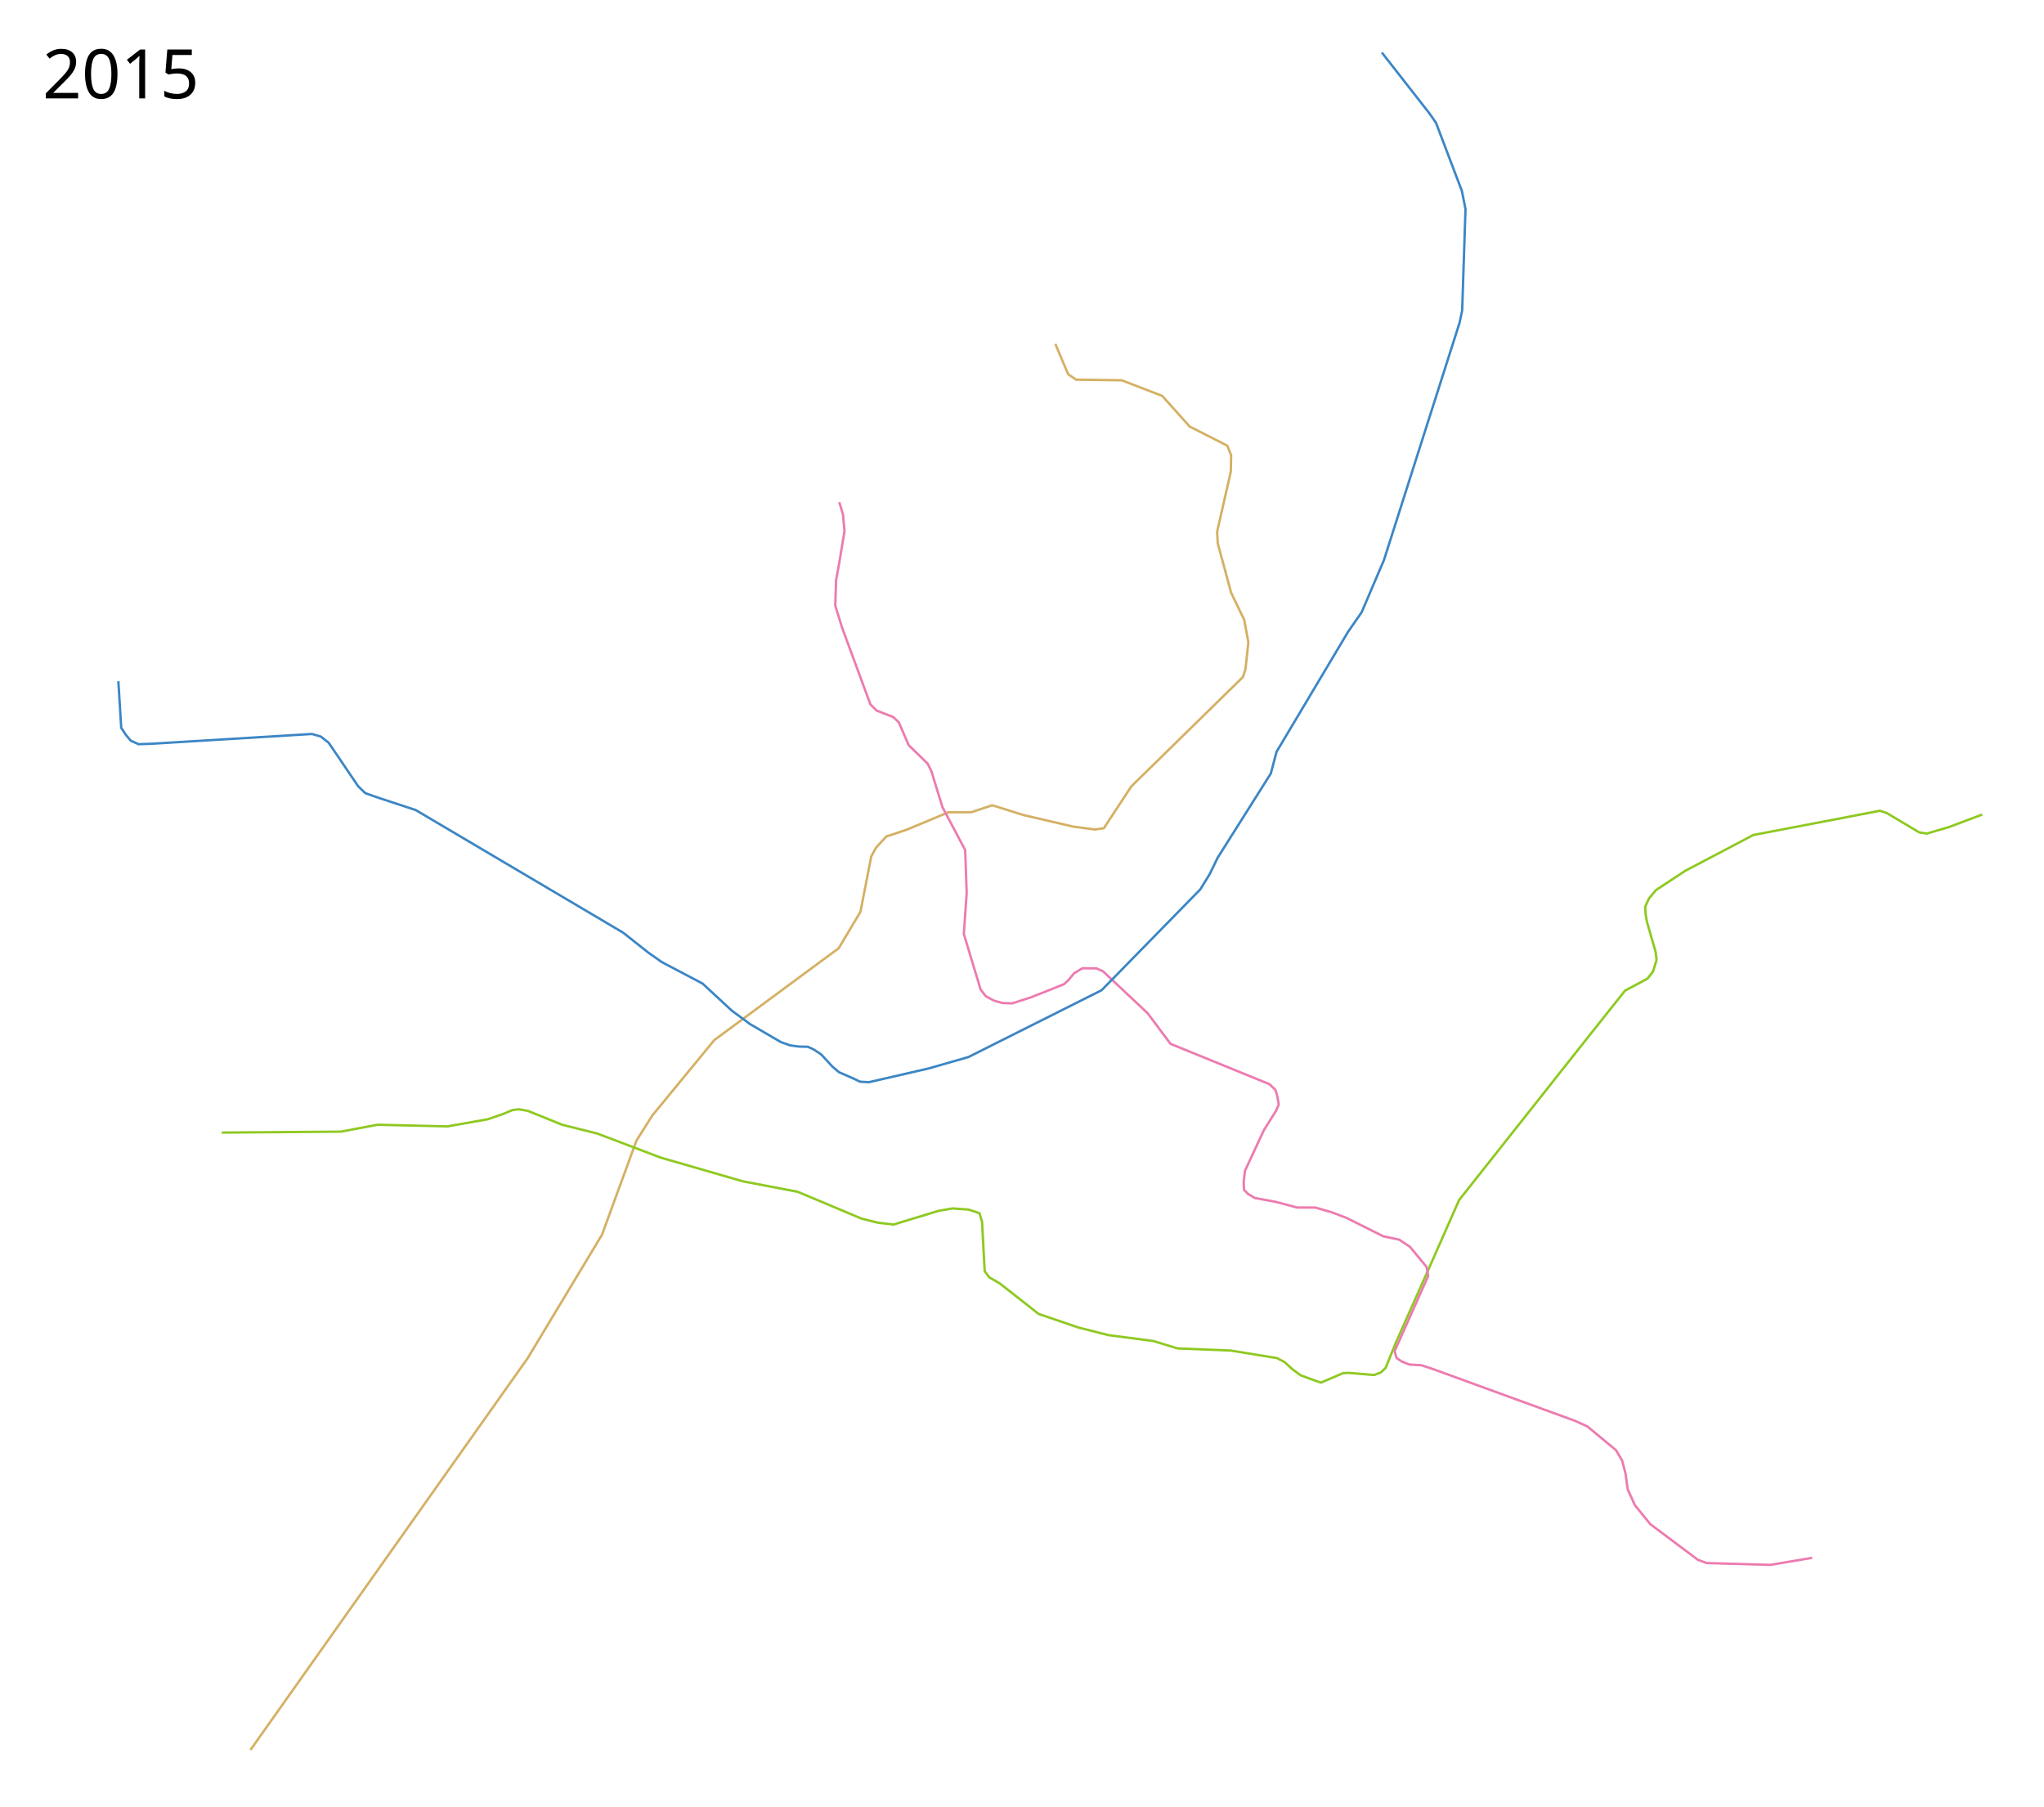
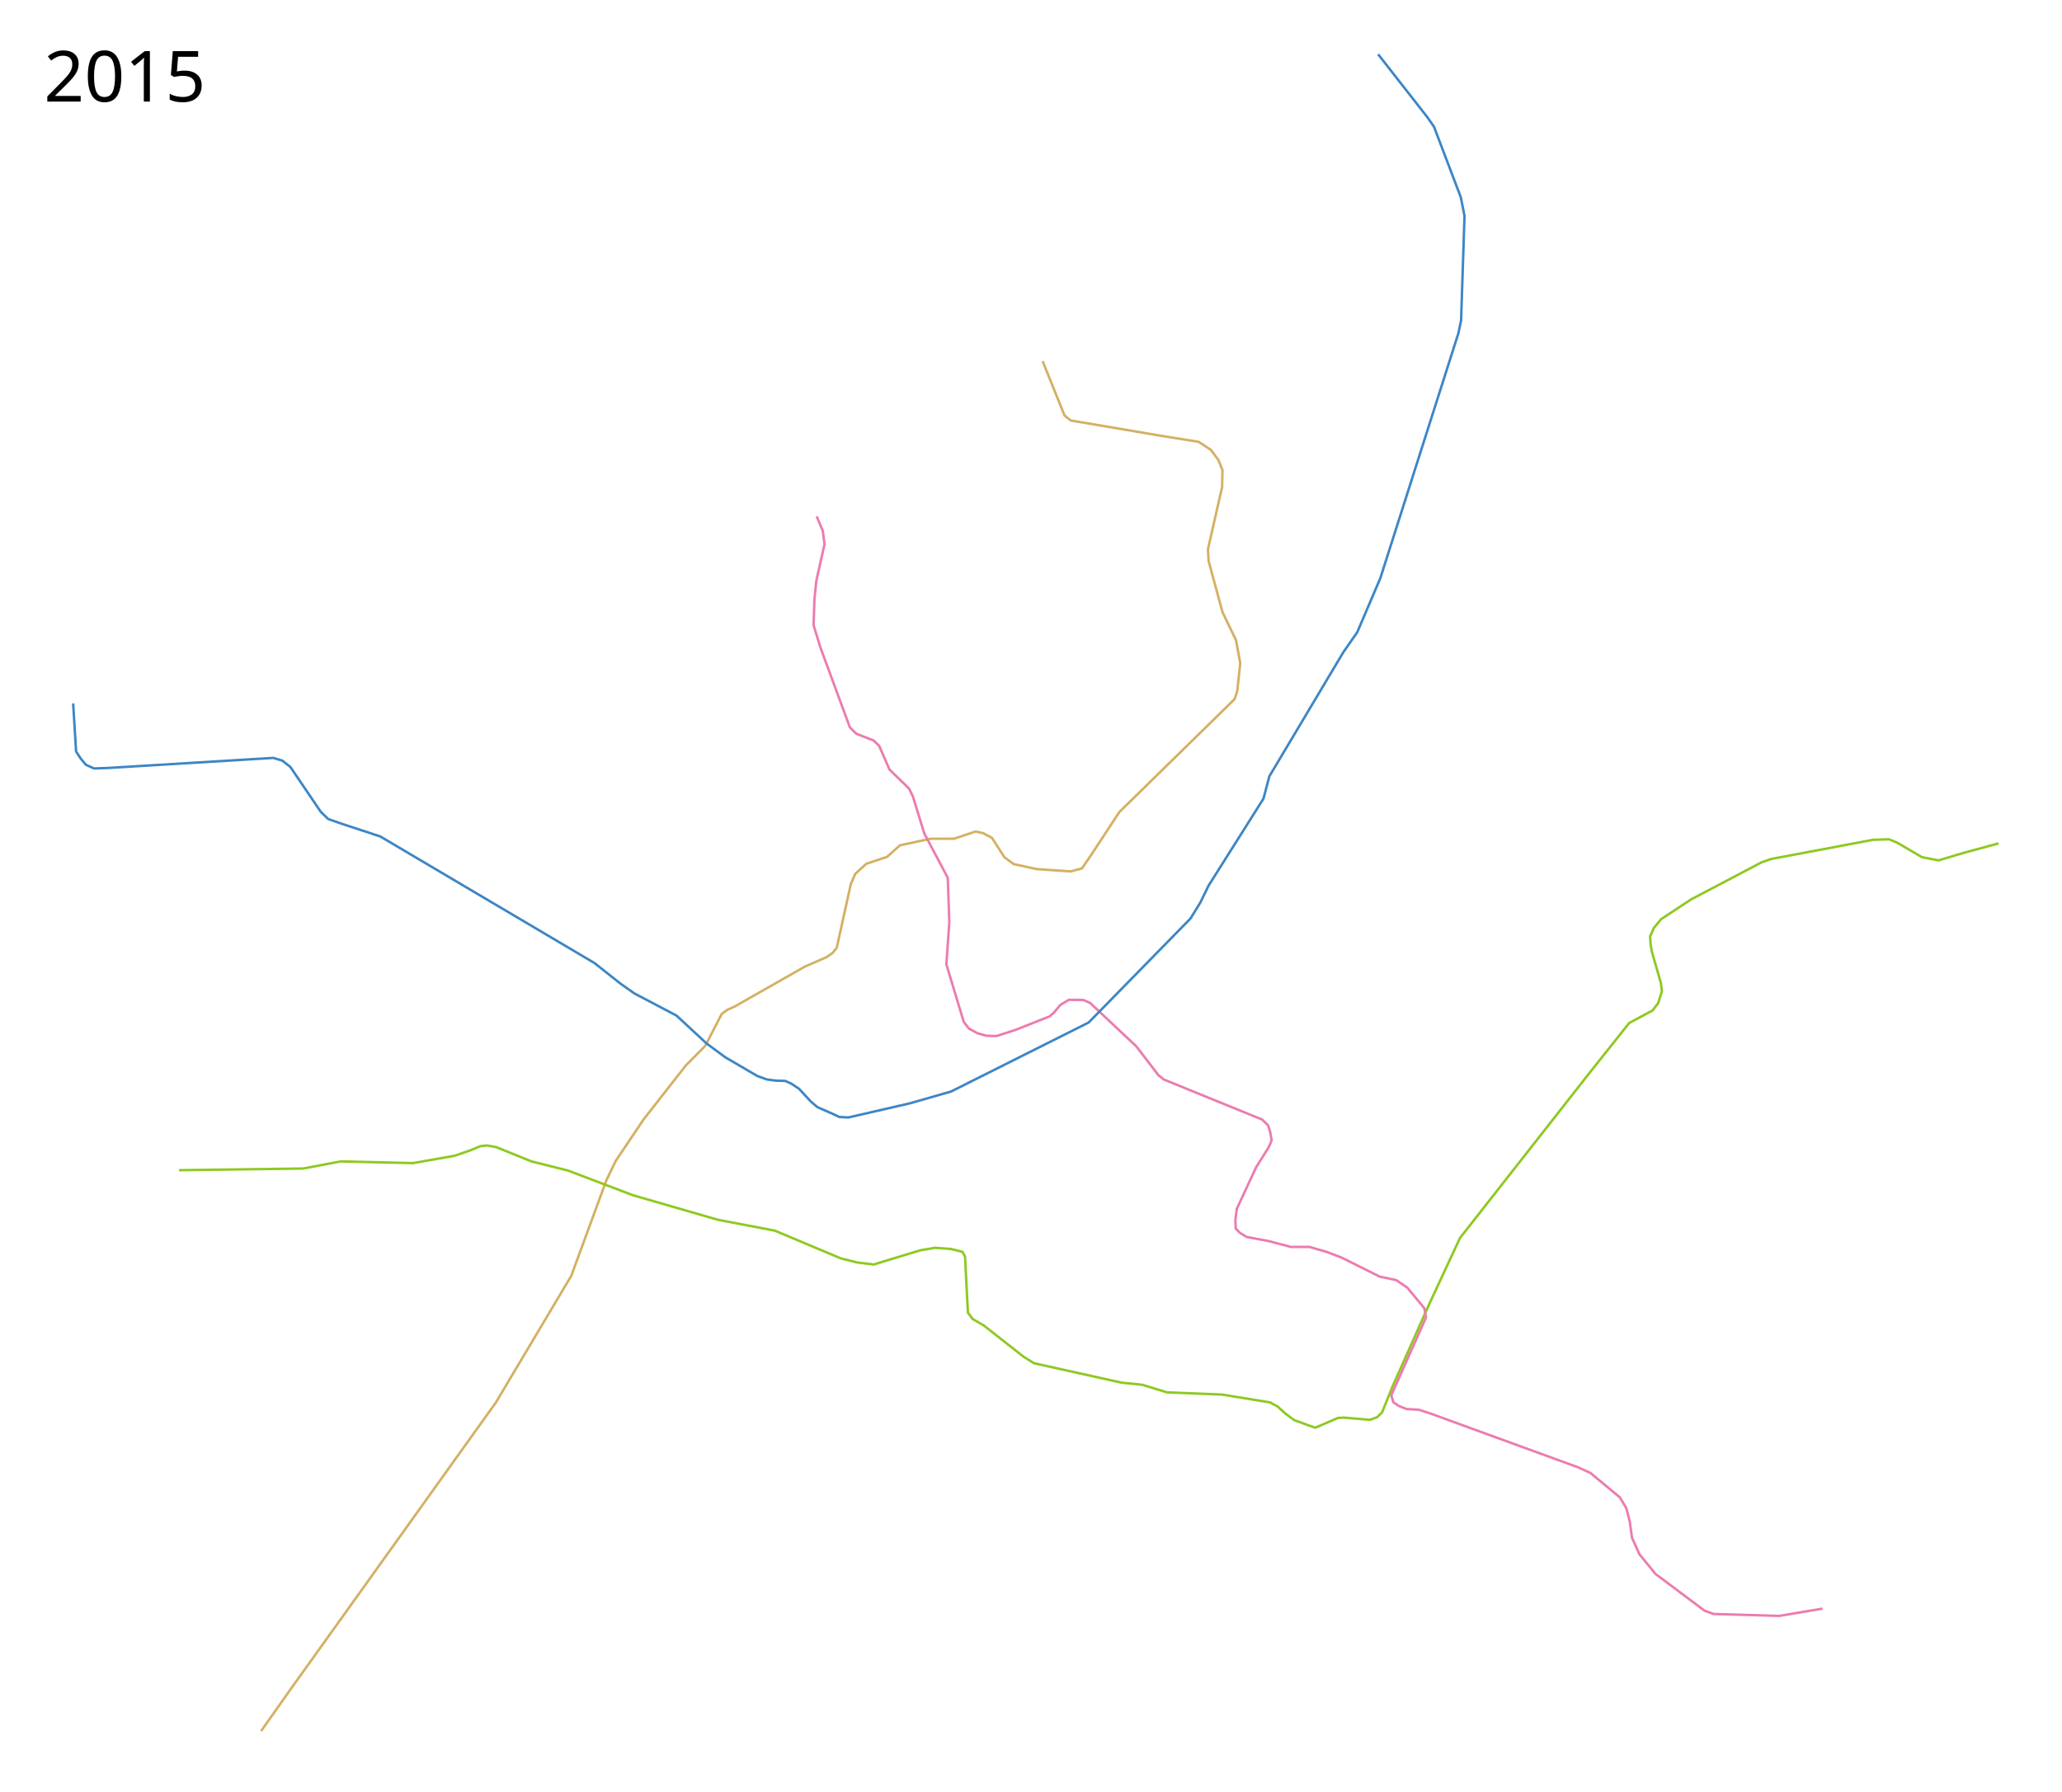
- <svg xmlns="http://www.w3.org/2000/svg" height="3800" width="4300">
-   <path d="M526.854 3681.204l583.232-824.175 156.378-259.736 72.485-197.99 33.557-53.02 130.204-158.392 261.75-193.292 45.638-76.512 22.819-116.78 10.067-18.121 21.477-23.49 42.282-14.095 88.593-36.913h47.651l44.296-14.765 66.444 20.805 104.029 24.162 45.638 6.04 18.793-2.684 57.719-87.921 234.903-230.206 5.37-16.778 6.04-56.377-8.725-46.98-27.518-57.049-28.188-104.028-1.342-24.162 28.86-126.847.67-34.23-8.053-20.134-79.196-40.269-57.72-64.43-85.236-32.887-95.975-1.342-16.778-11.41-26.846-63.76" fill="none" stroke="#d4b063" stroke-width="5" stroke-linejoin="round" />
-   <path d="M466.5 2382.5l251-2L794 2366l147 3.5 85-15 32-11 20.5-8.5 13.5-1.5 19 3.5 71.5 29 74 18.5 133 50.5 173 50 115.5 22 134.5 56.5 34 8.5 33.5 4 17.5-5.5 77.5-23.5 29.5-5 33 2.5 23 7.5 5.5 18.5 5.5 103.5 9.5 13 22.5 13 81.5 64 83.5 28.5 63 16 95 12.5 50.5 15.5 112 4.5 98 16 15.5 8.5 16 14.5 17.5 13 24.5 9 18.5 6.5 46.5-20 13-.5 52 4.5 14.5-5.5 10-9.5 21-52 75-168.5 58.5-132.5 267.5-338 81.5-102.5 47.5-25.5 11.5-15 7.5-24-2-17-18.5-64-2.5-15-1-16 8-17.5 14.5-17.5 61.5-40.5 143.5-75.5 266.5-51 14.5 5 68 40.5 16 2.5 46-13.5 70.5-26.5" fill="none" stroke="#8ec921" stroke-width="5" stroke-linejoin="round" />
-   <path d="M1765.646 1056.37l7.778 26.163 3.182 35.002-12.021 72.125-5.657 30.405-1.768 53.74 14.142 45.962 59.751 161.928 13.082 13.081 35.355 13.789 11.314 10.96 20.86 48.083 39.95 38.891 7.779 15.91 23.334 75.66 47.73 90.157 3.182 90.51-6.01 85.913 35.355 117.026 10.607 13.788 17.677 9.546 17.678 4.95 20.506.707 38.537-12.374 70.358-27.93 9.192-8.486 12.02-14.496 17.678-10.606 29.345.353 13.789 6.01 94.045 88.389 48.083 64.347 208.243 84.852 12.375 12.021 3.889 12.728 3.182 17.678-5.657 13.435-25.81 41.012-39.597 85.206-2.829 22.981.707 16.971 8.132 8.485 14.496 8.84 44.194 8.13 45.255 12.022h38.183l35.356 10.253 30.405 11.667 77.075 38.537 33.588 7.071 22.627 15.203 21.92 26.517 13.082 15.91 3.182 18.738-70.711 158.392 4.243 14.142 10.96 7.425 15.91 6.364 25.102 1.414 23.688 7.778 299.813 109.248 25.81 11.667 60.104 49.851 13.081 21.92 7.071 26.87 4.597 33.588 15.202 33.588 32.527 39.951 100.056 74.954 18.385 6.717 133.996 3.89 88.035-14.85" fill="none" stroke="#ec7baf" stroke-width="5" stroke-linejoin="round" />
-   <path d="M249 1433l6 98 9.5 14.5L275 1558l16.5 7.5 28.5-1 336.5-20.5 18.5 5.5 16.5 13 62 91.5 15 14.5 28.5 10 77.5 25.5 436.5 258 53 42 28.5 20 85.5 45 61.5 57 38 28 65 38 19.5 7 18.5 2.5 19 .5 12 5.5 16 10.5 24 26 13.5 11.5 32 14 12.5 6 18.5 1 126-29 83.5-24 280-140.5 207.5-212 20-32.5 16.5-34 112-177.5 12-45.5L2836 1329l28.5-41 47-110 159-499 5.5-26 7-213-7.5-38-54.5-143.5-13.5-19.5L2907 110.5" fill="none" stroke="#3c86c5" stroke-width="5" stroke-linejoin="round" />
+ <svg xmlns="http://www.w3.org/2000/svg" height="3650" width="4200">
+   <path d="M531.816 3526.431l56.454-80.033 421.816-589.369 153.532-257.957 71.17-193.79 19.46-40.491 56.685-84.332 85.962-109.865 39.616-39.987 33.542-65.05 10.736-7.95 15.335-6.988 143.232-81.43 44.078-19.209 12.691-8.751 8.28-10.689 28.512-129.233 9-20.968 22.544-20.643 42.282-14.095 26.426-23.582 62.166-13.331h47.652l44.296-14.765 15.21 3.371 17.924 9.574 25.518 39.54 18.76 13.872 47.18 10.305 69.037 4.606 22.838-6.066 18.437-26.88 57.719-87.92 234.903-230.206 5.37-16.778 6.04-56.377-8.725-46.98-27.518-57.049-28.188-104.028-1.342-24.162 28.86-126.847.67-34.23-8.054-20.134-15.507-21.056-24.986-16.397-76.341-12.25-184.213-31.23-12.51-9.986-44.635-110.725" fill="none" stroke="#d4b063" stroke-width="5" stroke-linejoin="round" />
+   <path d="M364.721 2383.923L617.5 2380.5 694 2366l147 3.5 85-15 32-11 20.5-8.5 13.5-1.5 19 3.5 71.5 29 74 18.5 133 50.5 173 50 115.5 22 134.5 56.5 34 8.5 33.5 4 17.5-5.5 77.5-23.5 29.5-5 33 2.5 23 5.721 5.144 9.96L1971.5 2674l9.5 13 22.5 13 81.5 64 21.235 13.2 177.923 39.483L2326.5 2821l50.5 15.5 112 4.5 98 16 15.5 8.5 16 14.5 17.5 13 24.5 9 18.5 6.5 46.5-20 13-.5 52 4.5 14.5-5.5 10-9.5 21-52 75-168.5 62.77-134.99L3237 2186.5l81.5-102.5 47.5-25.5 11.5-15 7.5-24-2-17-18.5-64-2.5-15-1-16 8-17.5 14.5-17.5 61.5-40.5 143.5-75.5 19.303-6.62 207.347-39.043 32.646-1.049 17.476 7.41 49.35 28.971 33.897 6.62 50.981-15.28 71.212-19.384" fill="none" stroke="#8ec921" stroke-width="5" stroke-linejoin="round" />
+   <path d="M1663.51 1052.1l12.404 29.366 3.538 27.174-16.646 74.26-3.878 37.165-1.768 53.74 14.143 45.962 59.75 161.928 13.082 13.081 35.355 13.789 11.314 10.96 20.86 48.083 39.95 38.891 7.779 15.91 23.334 75.66 47.73 90.157 3.182 90.51-6.01 85.913 35.355 117.026 10.607 13.788 17.677 9.546 17.678 4.95 20.506.707 38.537-12.374 70.358-27.93 9.192-8.486 12.02-14.496 17.678-10.606 29.345.353 13.789 6.01 94.045 88.389 45.002 58.668 10.909 8.88 200.415 81.651 12.375 12.021 3.889 12.728 3.182 17.678-5.657 13.435-25.81 41.012-39.597 85.206-2.829 22.981.707 16.971 8.132 8.485 14.496 8.84 44.194 8.13 45.255 12.022h38.183l35.356 10.253 30.405 11.667 77.075 38.537 33.588 7.071 22.627 15.203 21.92 26.517 13.082 15.91 3.182 18.738-70.711 158.392 4.243 14.142 10.96 7.424 15.91 6.364 25.102 1.415 23.688 7.778 299.813 109.248 25.81 11.667 60.104 49.851 13.081 21.92 7.071 26.87 4.597 33.588 15.202 33.588 32.527 39.951 100.056 74.953 18.385 6.718 133.996 3.89 88.035-14.85" fill="none" stroke="#ec7baf" stroke-width="5" stroke-linejoin="round" />
+   <path d="M149 1433l6 98 9.5 14.5L175 1558l16.5 7.5 28.5-1 336.5-20.5 18.5 5.5 16.5 13 62 91.5 15 14.5 28.5 10 77.5 25.5 436.5 258 53 42 28.5 20 85.5 45 61.5 57 38 28 65 38 19.5 7 18.5 2.5 19 .5 12 5.5 16 10.5 24 26 13.5 11.5 32 14 12.5 6 18.5 1 126-29 83.5-24 280-140.5 207.5-212 20-32.5 16.5-34 112-177.5 12-45.5L2736 1329l28.5-41 47-110 159-499 5.5-26 7-213-7.5-38-54.5-143.5-13.5-19.5L2807 110.5" fill="none" stroke="#3c86c5" stroke-width="5" stroke-linejoin="round" />
  <text style="-inkscape-font-specification:Sans" y="206.961" x="89.453" font-weight="400" font-size="144px" font-family="Sans">
    <tspan y="206.961" x="89.453">2015</tspan>
  </text>
-   <text style="-inkscape-font-specification:Sans" y="3697.961" x="89.453" font-weight="400" font-size="144px" font-family="Sans" />
+   <text style="-inkscape-font-specification:Sans" y="3547.961" x="89.453" font-weight="400" font-size="144px" font-family="Sans" />
</svg>
